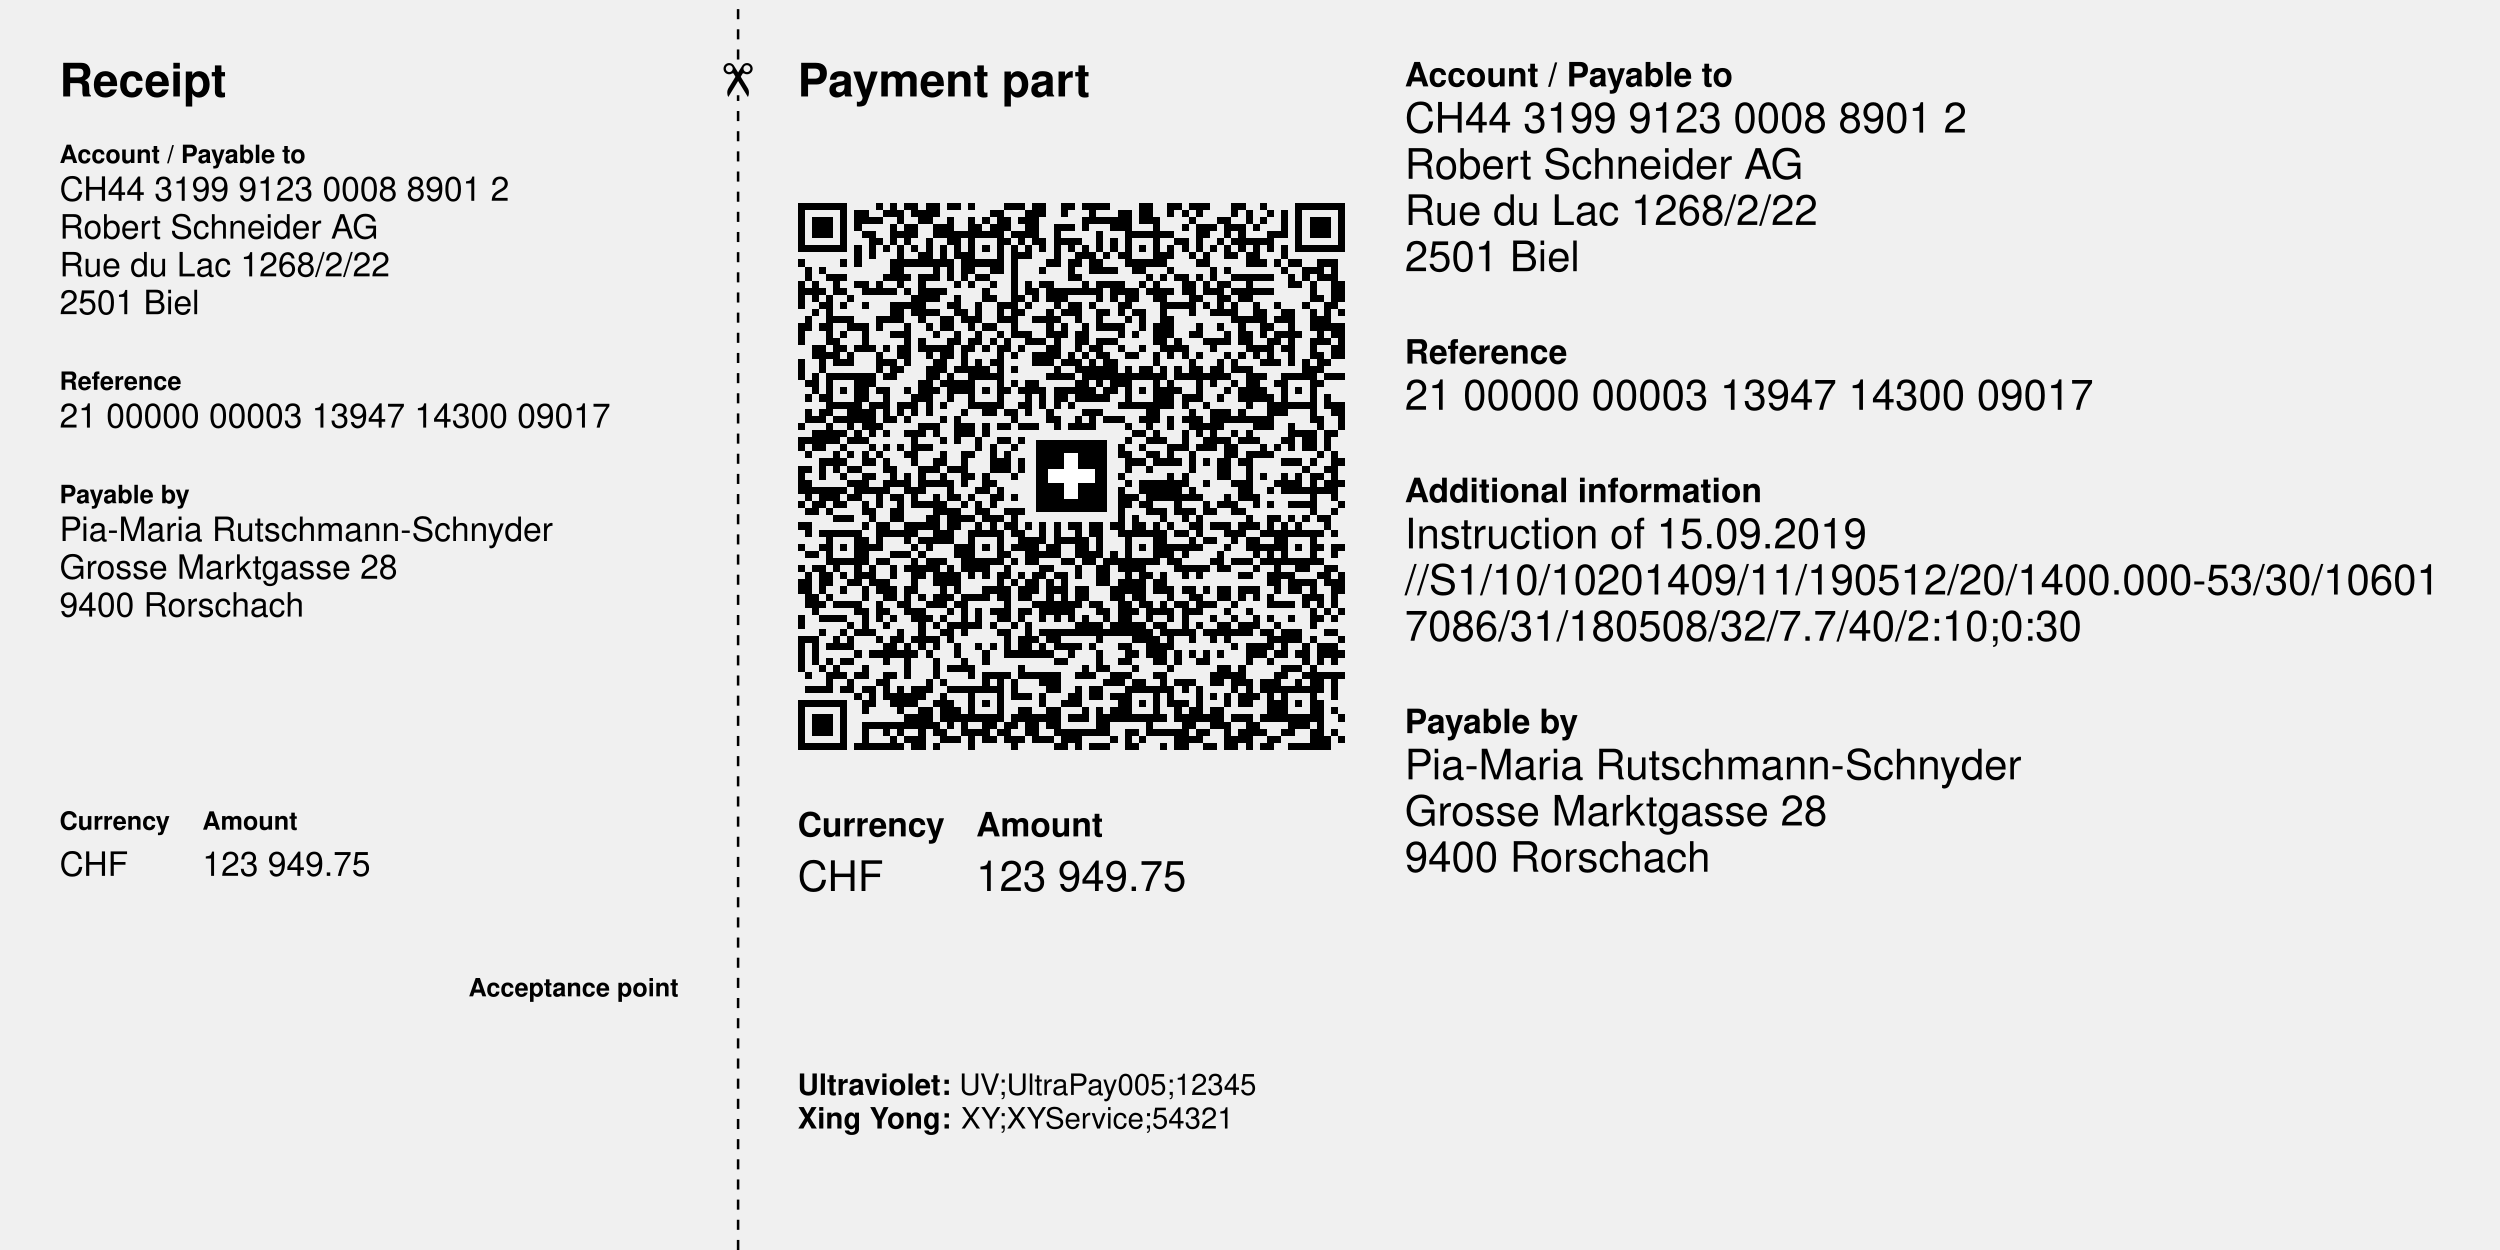
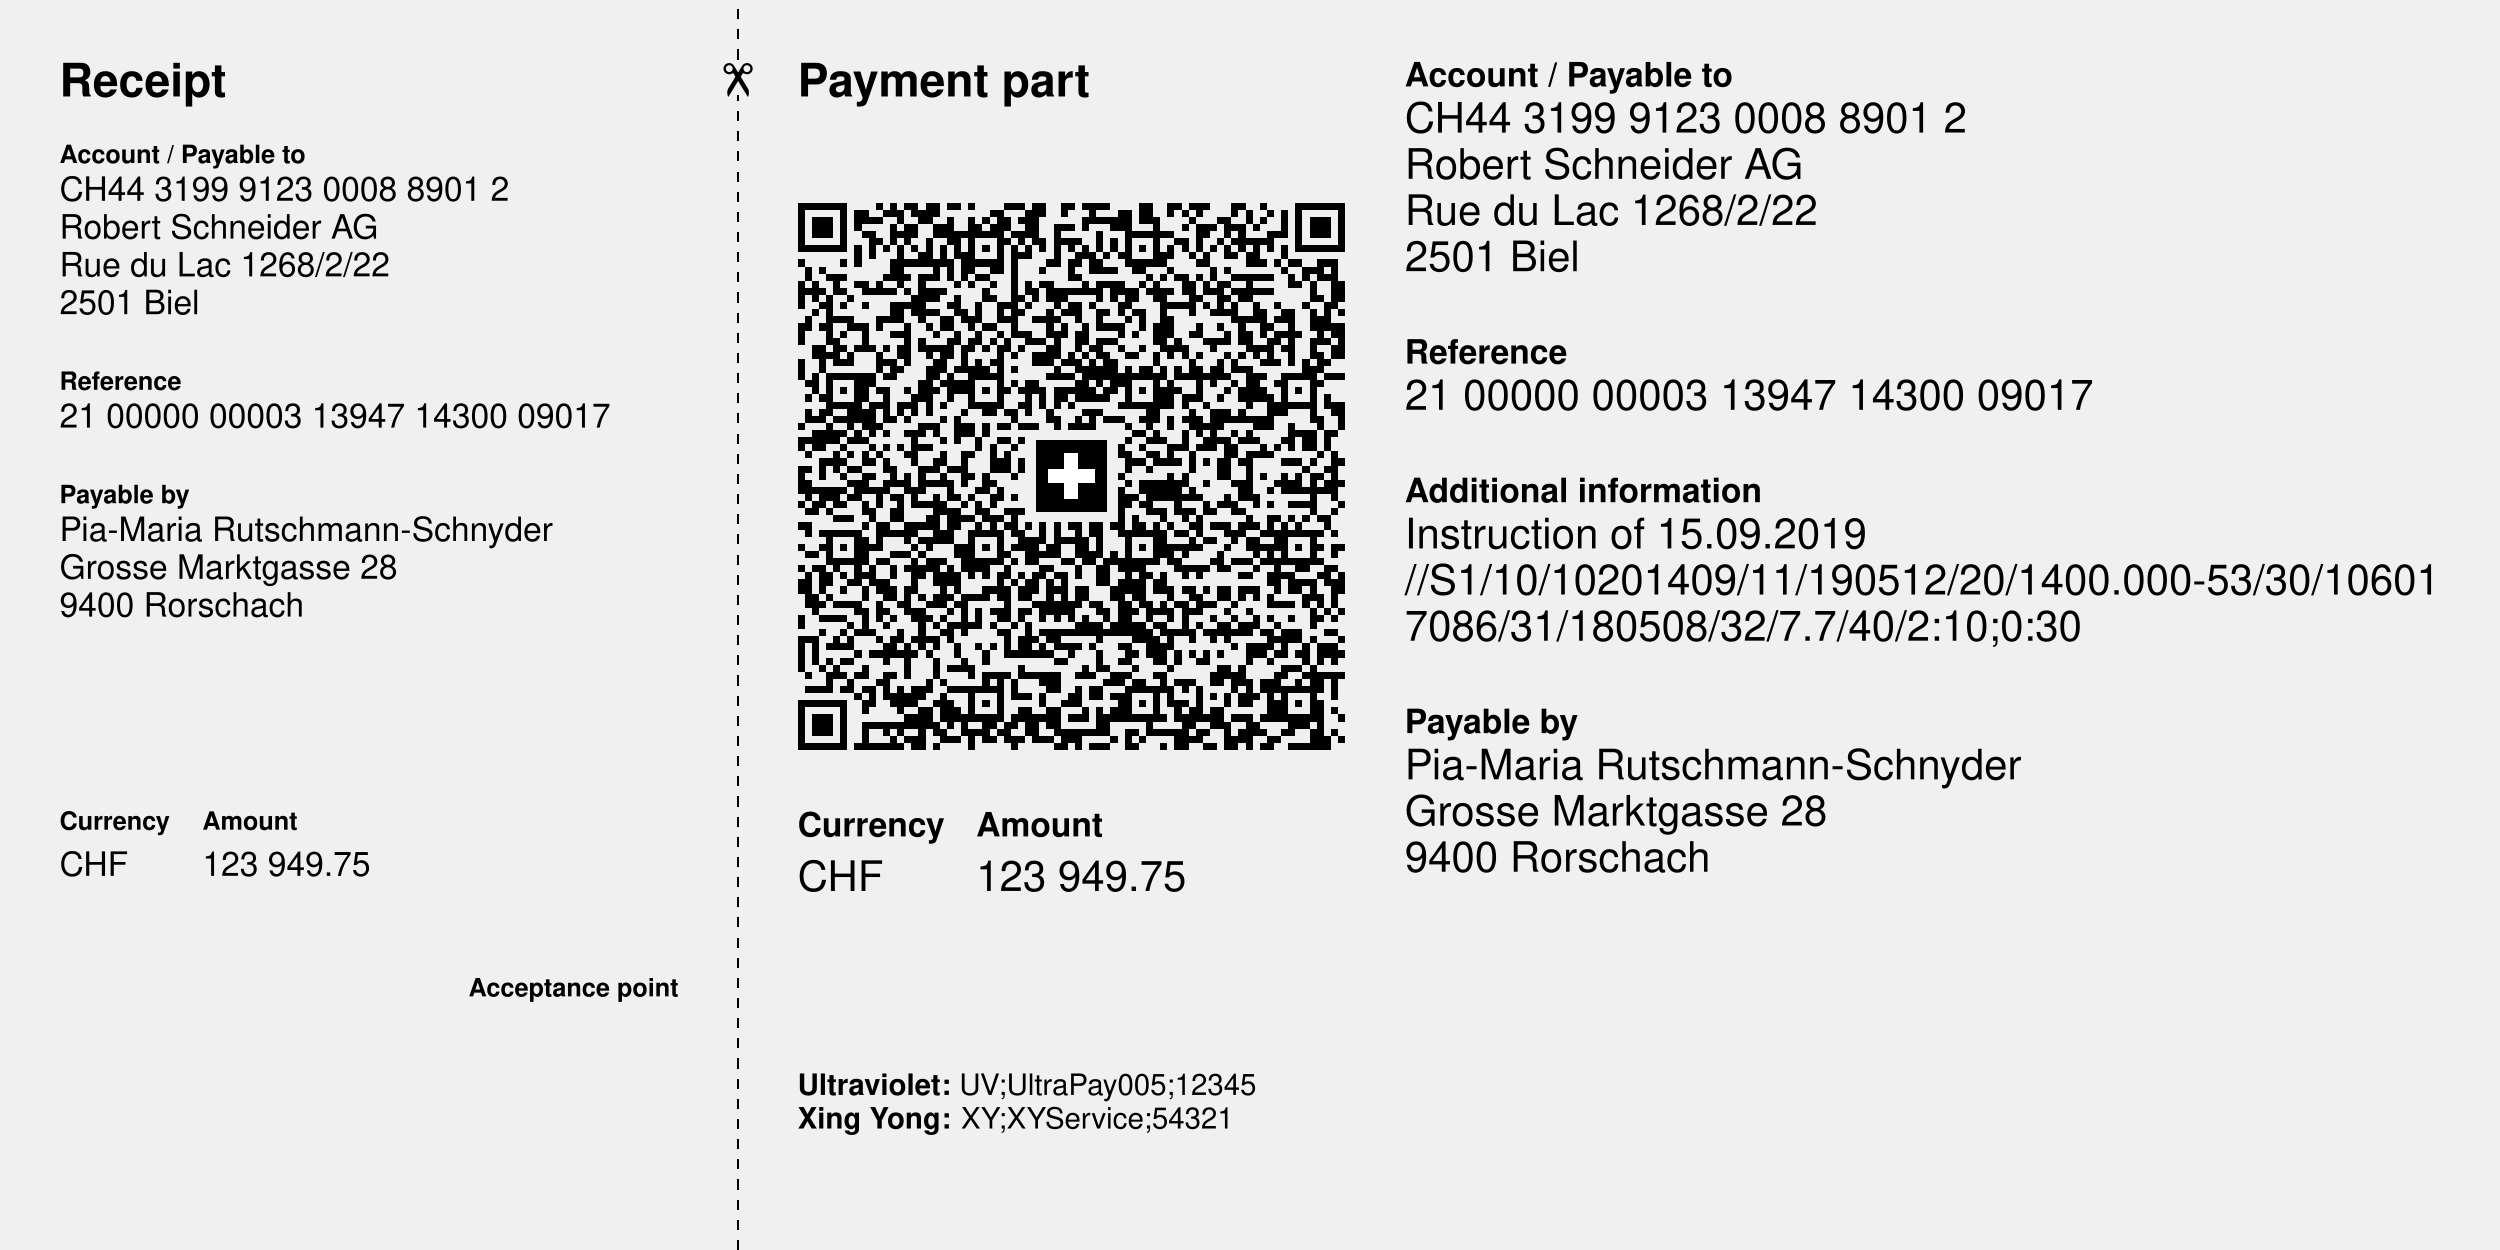
<svg xmlns="http://www.w3.org/2000/svg" width="210mm" height="105mm" version="1.1" viewBox="0 0 595.276 297.638">
  <g font-family="Helvetica,Arial,&quot;Liberation Sans&quot;" transform="translate(0 297.638)">
    <g transform="translate(189.921 0)">
      <text x="0" y="-274.665" font-size="11" font-weight="bold">Payment part</text>
    </g>
    <g transform="translate(189.921 -119.055) scale(1.693)">
      <path fill="#000000" shape-rendering="crispEdges" d="M0,-77h7v1h-7zm11,0h1v1h-1zm2,0h1v2h-1zm2,0h2v1h-2zm3,0h2v2h-2zm3,0h2v1h-2z m3,0h1v1h-1zm5,0h3v1h-3zm4,0h1v6h-1zm1,0h1v2h-1zm3,0h2v1h-2zm3,0h4v1h-4z m8,0h2v3h-2zm4,0h2v1h-2zm3,0h3v1h-3zm6,0h2v1h-2zm4,0h1v1h-1zm5,0h7v1h-7z m-70,1h1v6h-1zm6,0h1v6h-1zm2,0h2v2h-2zm4,0h1v1h-1zm2,0h1v2h-1zm2,0h2v1h-2z m11,0h2v1h-2zm5,0h1v4h-1zm5,0h1v1h-1zm4,0h1v2h-1zm4,0h2v3h-2zm7,0h1v1h-1z m2,0h1v1h-1zm2,0h1v1h-1zm5,0h1v1h-1zm2,0h1v2h-1zm3,0h1v1h-1zm2,0h1v4h-1z m2,0h1v6h-1zm6,0h1v6h-1zm-74,1h3v3h-3zm8,0h2v1h-2zm7,0h2v1h-2zm4,0h1v4h-1z m3,0h1v8h-1zm2,0h1v1h-1zm2,0h1v8h-1zm1,0h1v2h-1zm2,0h1v1h-1zm9,0h1v2h-1z m2,0h3v1h-3zm8,0h1v7h-1zm5,0h1v1h-1zm4,0h2v1h-2zm6,0h1v1h-1zm7,0h3v3h-3z m-64,1h1v1h-1zm5,0h1v3h-1zm2,0h2v2h-2zm4,0h2v2h-2zm6,0h1v2h-1zm2,0h1v2h-1z m9,0h1v6h-1zm1,0h2v1h-2zm7,0h1v1h-1zm10,0h1v1h-1zm2,0h2v2h-2zm2,0h1v1h-1z m2,0h3v1h-3zm4,0h1v1h-1zm-55,1h2v1h-2zm5,0h1v1h-1zm8,0h1v4h-1zm1,0h1v1h-1z m3,0h1v1h-1zm4,0h2v1h-2zm12,0h1v3h-1zm4,0h1v5h-1zm1,0h3v1h-3zm4,0h2v1h-2z m9,0h1v1h-1zm2,0h1v3h-1zm4,0h1v3h-1zm1,0h1v1h-1zm-57,1h1v3h-1zm1,0h1v1h-1z m4,0h1v1h-1zm3,0h1v4h-1zm11,0h1v1h-1zm2,0h1v1h-1zm3,0h1v2h-1zm3,0h3v1h-3z m7,0h1v2h-1zm9,0h2v1h-2zm3,0h1v2h-1zm3,0h1v1h-1zm2,0h1v1h-1zm2,0h3v1h-3z m-62,1h5v1h-5zm7,0h1v3h-1zm4,0h1v1h-1zm2,0h1v6h-1zm2,0h1v1h-1zm4,0h1v3h-1z m6,0h1v1h-1zm4,0h1v13h-1zm2,0h1v2h-1zm6,0h1v1h-1zm2,0h1v2h-1zm8,0h1v1h-1z m4,0h1v2h-1zm2,0h1v1h-1zm4,0h1v1h-1zm2,0h1v2h-1zm4,0h1v3h-1zm4,0h1v2h-1z m3,0h5v1h-5zm-54,1h1v2h-1zm6,0h1v4h-1zm8,0h1v1h-1zm8,0h1v2h-1zm2,0h1v3h-1z m2,0h1v1h-1zm2,0h1v1h-1zm6,0h1v2h-1zm4,0h1v1h-1zm2,0h1v2h-1zm4,0h1v1h-1z m2,0h1v2h-1zm-63,1h1v1h-1zm6,0h1v1h-1zm7,0h1v3h-1zm2,0h2v1h-2zm4,0h1v3h-1z m2,0h1v3h-1zm4,0h3v1h-3zm10,0h1v1h-1zm3,0h1v3h-1zm4,0h1v2h-1zm5,0h2v2h-2z m2,0h1v1h-1zm7,0h1v1h-1zm9,0h1v1h-1zm2,0h1v1h-1zm2,0h2v1h-2zm4,0h3v1h-3z m-72,1h1v2h-1zm2,0h1v1h-1zm24,0h1v1h-1zm7,0h1v1h-1zm9,0h2v1h-2zm9,0h1v1h-1z m6,0h1v2h-1zm2,0h1v1h-1zm8,0h1v1h-1zm3,0h3v1h-3zm4,0h1v6h-1zm-71,1h3v1h-3z m8,0h1v1h-1zm3,0h1v1h-1zm2,0h1v7h-1zm1,0h1v1h-1zm7,0h2v1h-2zm14,0h1v1h-1z m10,0h1v1h-1zm2,0h1v1h-1zm2,0h2v1h-2zm3,0h1v1h-1zm5,0h6v1h-6zm8,0h1v2h-1z m2,0h1v1h-1zm2,0h2v1h-2zm-73,1h1v4h-1zm2,0h1v3h-1zm3,0h1v2h-1zm3,0h2v1h-2z m3,0h1v2h-1zm11,0h1v1h-1zm2,0h1v1h-1zm3,0h1v1h-1zm5,0h1v2h-1zm2,0h2v1h-2z m6,0h1v2h-1zm2,0h4v1h-4zm6,0h1v1h-1zm2,0h1v3h-1zm4,0h2v2h-2zm3,0h1v2h-1z m2,0h1v5h-1zm1,0h1v1h-1zm3,0h1v3h-1zm7,0h1v1h-1zm2,0h1v3h-1zm4,0h1v3h-1z m-75,1h1v1h-1zm2,0h1v1h-1zm3,0h1v1h-1zm3,0h2v1h-2zm3,0h2v1h-2zm3,0h1v1h-1z m3,0h2v2h-2zm2,0h1v1h-1zm6,0h1v2h-1zm7,0h1v2h-1zm2,0h3v2h-3zm3,0h2v1h-2z m3,0h2v1h-2zm3,0h4v1h-4zm5,0h1v1h-1zm2,0h1v9h-1zm1,0h1v1h-1zm6,0h1v1h-1z m3,0h2v1h-2zm3,0h3v1h-3zm-60,1h1v7h-1zm3,0h1v1h-1zm9,0h1v3h-1zm6,0h1v3h-1z m5,0h1v1h-1zm4,0h1v1h-1zm11,0h1v1h-1zm2,0h1v1h-1zm2,0h2v1h-2zm9,0h1v3h-1z m1,0h1v1h-1zm4,0h1v1h-1zm2,0h1v1h-1zm11,0h1v1h-1zm-70,1h1v1h-1zm3,0h1v1h-1z m3,0h1v1h-1zm4,0h2v3h-2zm2,0h1v1h-1zm6,0h1v1h-1zm4,0h1v3h-1zm3,0h1v3h-1z m1,0h1v1h-1zm3,0h1v1h-1zm4,0h1v1h-1zm2,0h2v2h-2zm3,0h1v1h-1zm4,0h2v1h-2z m7,0h3v1h-3zm5,0h1v1h-1zm4,0h1v3h-1zm3,0h1v3h-1zm3,0h1v1h-1zm4,0h1v1h-1z m3,0h1v4h-1zm-72,1h1v1h-1zm16,0h2v1h-2zm5,0h1v2h-1zm8,0h1v1h-1zm4,0h1v4h-1z m2,0h1v1h-1zm5,0h1v3h-1zm1,0h1v1h-1zm2,0h1v1h-1zm2,0h2v1h-2zm11,0h1v1h-1z m2,0h1v1h-1zm5,0h1v4h-1zm3,0h2v2h-2zm4,0h1v3h-1zm4,0h1v1h-1zm-75,1h1v2h-1z m4,0h3v1h-3zm6,0h2v1h-2zm9,0h2v2h-2zm4,0h1v2h-1zm5,0h1v1h-1zm4,0h2v1h-2z m3,0h1v1h-1zm3,0h1v1h-1zm7,0h1v1h-1zm2,0h1v2h-1zm4,0h1v3h-1zm10,0h1v4h-1z m1,0h1v1h-1zm4,0h1v1h-1zm6,0h1v4h-1zm-73,1h1v3h-1zm3,0h1v1h-1zm4,0h3v1h-3z m4,0h1v1h-1zm4,0h1v6h-1zm3,0h1v1h-1zm8,0h2v1h-2zm11,0h1v2h-1zm3,0h1v3h-1z m3,0h3v1h-3zm7,0h1v3h-1zm6,0h1v2h-1zm3,0h1v1h-1zm7,0h1v1h-1zm3,0h1v6h-1z m6,0h2v2h-2zm-69,1h1v1h-1zm3,0h1v3h-1zm4,0h2v1h-2zm6,0h1v1h-1zm3,0h1v2h-1z m3,0h1v2h-1zm3,0h1v1h-1zm3,0h2v1h-2zm5,0h1v4h-1zm3,0h1v3h-1zm6,0h1v1h-1z m2,0h1v1h-1zm8,0h1v1h-1zm5,0h1v2h-1zm3,0h1v3h-1zm4,0h2v1h-2zm3,0h1v1h-1z m-65,1h1v4h-1zm12,0h1v2h-1zm4,0h1v3h-1zm3,0h1v2h-1zm3,0h1v1h-1zm2,0h1v2h-1z m3,0h3v1h-3zm10,0h3v1h-3zm11,0h1v2h-1zm4,0h3v1h-3zm9,0h1v4h-1zm1,0h1v1h-1z m5,0h1v3h-1zm2,0h1v1h-1zm2,0h1v3h-1zm-74,1h2v2h-2zm4,0h1v1h-1zm2,0h1v1h-1z m2,0h1v1h-1zm2,0h1v1h-1zm2,0h1v2h-1zm4,0h3v1h-3zm5,0h1v4h-1zm3,0h1v1h-1z m2,0h1v9h-1zm3,0h1v1h-1zm4,0h1v3h-1zm6,0h2v1h-2zm4,0h1v1h-1zm3,0h1v1h-1z m4,0h1v2h-1zm2,0h1v2h-1zm4,0h1v1h-1zm6,0h2v1h-2zm4,0h1v1h-1zm7,0h1v2h-1z m-71,1h1v1h-1zm3,0h1v2h-1zm4,0h1v3h-1zm7,0h1v1h-1zm2,0h1v3h-1zm10,0h1v1h-1z m3,0h2v2h-2zm5,0h1v2h-1zm2,0h1v1h-1zm2,0h2v1h-2zm4,0h2v1h-2zm4,0h1v2h-1z m6,0h1v1h-1zm4,0h1v1h-1zm2,0h1v1h-1zm2,0h1v1h-1zm9,0h1v3h-1zm-73,1h1v3h-1z m3,0h1v2h-1zm3,0h1v1h-1zm6,0h2v1h-2zm7,0h1v3h-1zm6,0h1v3h-1zm2,0h1v1h-1z m10,0h1v1h-1zm2,0h1v2h-1zm2,0h1v3h-1zm2,0h2v3h-2zm12,0h1v3h-1zm4,0h1v3h-1z m2,0h1v2h-1zm4,0h1v1h-1zm2,0h1v1h-1zm4,0h1v3h-1zm3,0h1v1h-1zm-61,1h2v1h-2z m5,0h1v7h-1zm4,0h1v1h-1zm2,0h1v6h-1zm2,0h1v2h-1zm4,0h1v1h-1zm6,0h1v2h-1z m4,0h1v5h-1zm2,0h1v3h-1zm4,0h1v6h-1zm2,0h2v2h-2zm3,0h1v2h-1zm2,0h1v2h-1z m3,0h1v5h-1zm2,0h1v3h-1zm4,0h2v1h-2zm10,0h1v8h-1zm-70,1h1v3h-1zm2,0h7v1h-7z m8,0h2v1h-2zm9,0h1v4h-1zm6,0h1v1h-1zm8,0h1v1h-1zm2,0h2v1h-2zm8,0h1v2h-1z m2,0h1v1h-1zm3,0h1v7h-1zm4,0h1v1h-1zm3,0h1v1h-1zm3,0h1v1h-1zm3,0h2v4h-2z m2,0h1v1h-1zm3,0h1v6h-1zm1,0h2v1h-2zm5,0h3v1h-3zm-73,1h1v1h-1zm3,0h1v5h-1z m4,0h2v3h-2zm2,0h1v1h-1zm7,0h1v3h-1zm3,0h1v1h-1zm2,0h2v2h-2zm8,0h1v1h-1z m2,0h1v5h-1zm1,0h1v2h-1zm6,0h1v3h-1zm5,0h1v2h-1zm8,0h1v4h-1zm9,0h1v1h-1z m6,0h1v1h-1zm6,0h1v1h-1zm-67,1h1v1h-1zm5,0h2v1h-2zm4,0h1v1h-1zm4,0h1v1h-1z m7,0h1v1h-1zm3,0h1v1h-1zm2,0h1v1h-1zm3,0h1v3h-1zm2,0h2v2h-2zm2,0h1v1h-1z m3,0h1v2h-1zm2,0h1v2h-1zm5,0h1v1h-1zm3,0h1v3h-1zm2,0h1v1h-1zm7,0h1v1h-1z m2,0h1v2h-1zm3,0h1v2h-1zm5,0h1v1h-1zm-69,1h1v1h-1zm2,0h1v1h-1zm9,0h1v4h-1z m4,0h1v3h-1zm26,0h1v1h-1zm12,0h2v1h-2zm5,0h1v1h-1zm7,0h1v5h-1zm8,0h1v2h-1z m-69,1h4v1h-4zm5,0h1v5h-1zm1,0h1v1h-1zm3,0h2v1h-2zm6,0h1v1h-1zm5,0h3v1h-3z m6,0h1v1h-1zm5,0h1v1h-1zm2,0h1v1h-1zm7,0h1v1h-1zm2,0h3v1h-3zm7,0h1v1h-1z m3,0h1v1h-1zm6,0h1v1h-1zm4,0h1v2h-1zm2,0h3v1h-3zm6,0h2v2h-2zm-74,1h1v2h-1z m2,0h1v2h-1zm4,0h3v2h-3zm7,0h1v1h-1zm9,0h1v1h-1zm3,0h2v1h-2zm3,0h2v1h-2z m6,0h1v2h-1zm5,0h3v1h-3zm9,0h1v3h-1zm6,0h1v3h-1zm3,0h3v2h-3zm4,0h1v2h-1z m-60,1h1v1h-1zm3,0h2v1h-2zm8,0h1v1h-1zm2,0h1v1h-1zm5,0h1v1h-1zm2,0h1v4h-1z m8,0h1v1h-1zm6,0h1v2h-1zm3,0h1v2h-1zm2,0h1v2h-1zm2,0h3v1h-3zm5,0h1v1h-1z m4,0h1v2h-1zm2,0h1v1h-1zm2,0h1v3h-1zm5,0h1v1h-1zm2,0h3v1h-3zm10,0h1v2h-1z m3,0h1v2h-1zm-76,1h1v1h-1zm4,0h1v3h-1zm3,0h1v1h-1zm2,0h1v1h-1zm2,0h1v1h-1z m6,0h3v1h-3zm6,0h2v2h-2zm3,0h1v2h-1zm2,0h2v1h-2zm3,0h3v1h-3zm7,0h1v1h-1z m2,0h1v1h-1zm6,0h1v1h-1zm11,0h3v1h-3zm7,0h2v1h-2zm5,0h1v4h-1zm-67,1h2v3h-2z m3,0h2v1h-2zm3,0h1v2h-1zm4,0h1v1h-1zm3,0h3v1h-3zm4,0h1v1h-1zm28,0h2v1h-2z m3,0h1v2h-1zm4,0h1v3h-1zm4,0h1v3h-1zm3,0h1v1h-1zm2,0h1v2h-1zm7,0h3v1h-3z m4,0h1v3h-1zm1,0h1v1h-1zm-75,1h2v1h-2zm5,0h1v1h-1zm2,0h1v1h-1zm2,0h1v1h-1z m7,0h1v4h-1zm4,0h1v1h-1zm5,0h1v2h-1zm3,0h2v1h-2zm3,0h1v1h-1zm15,0h1v1h-1z m3,0h1v1h-1zm2,0h1v1h-1zm6,0h1v2h-1zm2,0h2v1h-2zm3,0h1v1h-1zm2,0h1v1h-1z m4,0h1v1h-1zm3,0h2v2h-2zm-71,1h1v1h-1zm6,0h1v1h-1zm4,0h1v1h-1zm2,0h1v1h-1z m2,0h1v1h-1zm3,0h2v1h-2zm10,0h1v4h-1zm3,0h1v1h-1zm15,0h1v2h-1zm3,0h1v1h-1z m4,0h1v3h-1zm1,0h1v1h-1zm3,0h1v1h-1zm4,0h1v5h-1zm1,0h1v2h-1zm4,0h1v2h-1z m2,0h1v1h-1zm-66,1h1v1h-1zm4,0h1v3h-1zm2,0h1v1h-1zm2,0h1v2h-1zm2,0h1v1h-1z m4,0h1v1h-1zm5,0h1v2h-1zm3,0h1v5h-1zm1,0h1v1h-1zm5,0h1v3h-1zm17,0h1v3h-1z m3,0h2v1h-2zm6,0h1v3h-1zm8,0h1v7h-1zm1,0h1v1h-1zm2,0h1v1h-1zm7,0h1v1h-1z m2,0h1v7h-1zm-72,1h1v3h-1zm1,0h1v1h-1zm2,0h1v1h-1zm4,0h1v1h-1zm2,0h1v2h-1z m7,0h1v2h-1zm9,0h1v2h-1zm3,0h1v2h-1zm16,0h2v1h-2zm3,0h2v1h-2zm3,0h1v1h-1z m4,0h1v1h-1zm2,0h1v3h-1zm3,0h1v1h-1zm6,0h3v1h-3zm4,0h1v1h-1zm4,0h1v1h-1z m-76,1h1v4h-1zm1,0h1v1h-1zm6,0h2v1h-2zm6,0h1v3h-1zm4,0h1v4h-1zm1,0h1v1h-1z m3,0h2v1h-2zm28,0h1v1h-1zm22,0h1v1h-1zm3,0h1v1h-1zm-68,1h1v1h-1zm3,0h1v3h-1z m1,0h1v1h-1zm5,0h1v3h-1zm5,0h1v2h-1zm4,0h1v1h-1zm2,0h1v3h-1zm4,0h1v1h-1z m15,0h1v1h-1zm7,0h1v4h-1zm2,0h1v2h-1zm11,0h1v1h-1zm3,0h1v3h-1zm2,0h1v3h-1z m2,0h1v6h-1zm1,0h1v1h-1zm-72,1h1v3h-1zm6,0h2v1h-2zm5,0h1v2h-1zm2,0h1v1h-1z m4,0h2v1h-2zm3,0h1v3h-1zm6,0h1v1h-1zm19,0h1v1h-1zm2,0h4v2h-4zm5,0h1v5h-1z m4,0h1v1h-1zm4,0h2v1h-2zm6,0h1v1h-1zm2,0h1v2h-1zm5,0h1v2h-1zm2,0h1v1h-1z m-74,1h5v1h-5zm6,0h1v2h-1zm2,0h2v1h-2zm6,0h1v3h-1zm9,0h1v1h-1zm3,0h1v2h-1z m17,0h1v7h-1zm10,0h1v2h-1zm7,0h1v2h-1zm4,0h1v1h-1zm5,0h1v1h-1zm2,0h1v1h-1z m-70,1h3v1h-3zm4,0h1v1h-1zm4,0h1v2h-1zm2,0h2v1h-2zm6,0h1v7h-1zm3,0h1v1h-1z m2,0h1v1h-1zm3,0h1v2h-1zm3,0h1v1h-1zm16,0h2v1h-2zm3,0h3v1h-3zm5,0h1v1h-1z m2,0h1v1h-1zm4,0h1v2h-1zm4,0h1v2h-1zm-64,1h1v1h-1zm2,0h2v1h-2zm3,0h2v1h-2z m4,0h1v2h-1zm5,0h1v3h-1zm3,0h2v1h-2zm3,0h1v2h-1zm3,0h1v1h-1zm2,0h1v2h-1z m21,0h1v1h-1zm2,0h2v1h-2zm9,0h1v2h-1zm2,0h1v1h-1zm2,0h1v2h-1zm5,0h1v1h-1z m3,0h3v1h-3zm7,0h1v1h-1zm-75,1h2v1h-2zm3,0h1v1h-1zm6,0h1v2h-1zm3,0h1v2h-1z m8,0h2v3h-2zm5,0h1v2h-1zm3,0h3v1h-3zm20,0h3v1h-3zm5,0h2v1h-2zm4,0h1v1h-1z m4,0h1v1h-1zm13,0h1v1h-1zm-70,1h3v1h-3zm13,0h1v2h-1zm5,0h2v1h-2zm4,0h1v3h-1z m1,0h1v1h-1zm2,0h1v3h-1zm17,0h1v3h-1zm4,0h1v1h-1zm3,0h1v1h-1zm2,0h1v3h-1z m7,0h1v2h-1zm3,0h1v3h-1zm1,0h1v1h-1zm2,0h1v1h-1zm2,0h1v1h-1zm2,0h2v1h-2z m-73,1h2v1h-2zm9,0h1v1h-1zm2,0h2v2h-2zm4,0h2v2h-2zm2,0h1v1h-1zm8,0h1v2h-1z m4,0h1v1h-1zm3,0h1v1h-1zm2,0h1v3h-1zm2,0h1v5h-1zm2,0h2v1h-2zm3,0h2v2h-2z m3,0h1v1h-1zm4,0h1v2h-1zm2,0h1v6h-1zm2,0h1v1h-1zm3,0h1v1h-1zm3,0h3v1h-3z m4,0h1v2h-1zm2,0h1v1h-1zm4,0h1v6h-1zm2,0h1v2h-1zm4,0h1v1h-1zm-73,1h1v1h-1z m2,0h6v1h-6zm10,0h2v1h-2zm7,0h2v2h-2zm4,0h1v7h-1zm2,0h1v1h-1zm2,0h1v5h-1z m3,0h1v3h-1zm8,0h1v4h-1zm7,0h1v9h-1zm3,0h1v1h-1zm2,0h1v4h-1zm2,0h2v1h-2z m7,0h2v1h-2zm5,0h1v1h-1zm2,0h1v3h-1zm2,0h1v1h-1zm2,0h3v1h-3zm4,0h1v1h-1z m-71,1h1v4h-1zm4,0h2v4h-2zm3,0h1v2h-1zm4,0h1v1h-1zm2,0h2v1h-2zm15,0h2v4h-2z m5,0h2v1h-2zm3,0h1v4h-1zm2,0h1v3h-1zm13,0h1v2h-1zm2,0h2v1h-2zm4,0h1v1h-1z m2,0h2v2h-2zm9,0h1v4h-1zm-72,1h1v1h-1zm3,0h1v1h-1zm3,0h1v1h-1zm4,0h1v1h-1z m6,0h1v1h-1zm2,0h1v1h-1zm4,0h2v2h-2zm4,0h1v1h-1zm4,0h1v1h-1zm5,0h1v2h-1z m13,0h1v1h-1zm4,0h3v1h-3zm4,0h1v1h-1zm4,0h1v1h-1zm5,0h2v1h-2zm5,0h1v1h-1z m3,0h1v1h-1zm2,0h2v1h-2zm-74,1h2v1h-2zm12,0h3v1h-3zm4,0h1v1h-1zm12,0h1v1h-1z m5,0h1v1h-1zm7,0h1v2h-1zm3,0h1v2h-1zm8,0h1v2h-1zm2,0h1v1h-1zm5,0h1v3h-1z m5,0h1v1h-1zm2,0h1v2h-1zm9,0h1v1h-1zm-70,1h3v1h-3zm6,0h2v1h-2zm5,0h1v5h-1z m2,0h2v2h-2zm2,0h1v1h-1zm3,0h1v2h-1zm2,0h2v2h-2zm2,0h1v1h-1zm3,0h1v1h-1z m7,0h2v1h-2zm6,0h1v4h-1zm2,0h1v2h-1zm2,0h2v2h-2zm2,0h1v1h-1zm4,0h1v2h-1z m5,0h1v1h-1zm3,0h3v1h-3zm4,0h1v1h-1zm2,0h1v5h-1zm2,0h3v1h-3zm4,0h1v1h-1z m-73,1h1v1h-1zm2,0h2v1h-2zm3,0h1v1h-1zm3,0h1v3h-1zm2,0h1v3h-1zm3,0h1v2h-1z m2,0h1v1h-1zm2,0h1v2h-1zm4,0h1v3h-1zm8,0h1v2h-1zm5,0h2v1h-2zm5,0h1v2h-1z m3,0h1v3h-1zm12,0h4v1h-4zm6,0h1v1h-1zm4,0h1v1h-1zm6,0h2v1h-2zm4,0h1v3h-1z m1,0h1v1h-1zm-74,1h1v5h-1zm2,0h2v2h-2zm3,0h1v1h-1zm3,0h1v1h-1zm10,0h2v2h-2z m3,0h1v3h-1zm4,0h1v1h-1zm2,0h1v4h-1zm3,0h1v1h-1zm2,0h1v3h-1zm1,0h1v1h-1z m2,0h2v1h-2zm12,0h1v5h-1zm1,0h1v1h-1zm2,0h1v3h-1zm3,0h1v1h-1zm2,0h1v1h-1z m6,0h2v1h-2zm4,0h1v2h-1zm2,0h2v1h-2zm5,0h1v1h-1zm3,0h1v3h-1zm-76,1h1v2h-1z m7,0h1v1h-1zm4,0h2v2h-2zm19,0h1v1h-1zm2,0h1v3h-1zm3,0h1v5h-1zm2,0h1v5h-1z m8,0h1v8h-1zm2,0h1v3h-1zm3,0h1v2h-1zm19,0h4v1h-4zm6,0h1v4h-1zm-72,1h1v1h-1z m3,0h1v1h-1zm3,0h1v2h-1zm4,0h1v2h-1zm2,0h1v4h-1zm5,0h1v3h-1zm6,0h2v1h-2z m3,0h1v5h-1zm2,0h1v2h-1zm5,0h1v1h-1zm3,0h2v2h-2zm5,0h1v2h-1zm8,0h1v2h-1z m2,0h2v1h-2zm3,0h1v1h-1zm2,0h2v2h-2zm3,0h3v1h-3zm7,0h2v1h-2zm3,0h1v2h-1z m-70,1h1v3h-1zm2,0h1v1h-1zm8,0h1v1h-1zm5,0h1v1h-1zm2,0h1v2h-1zm2,0h1v1h-1z m2,0h1v6h-1zm1,0h3v1h-3zm31,0h2v1h-2zm7,0h1v1h-1zm2,0h1v1h-1zm2,0h1v2h-1z m5,0h1v2h-1zm2,0h1v2h-1zm-70,1h1v1h-1zm2,0h4v1h-4zm6,0h1v3h-1zm3,0h1v1h-1z m4,0h1v1h-1zm4,0h1v1h-1zm11,0h2v1h-2zm3,0h1v3h-1zm2,0h1v3h-1zm1,0h1v1h-1z m2,0h2v1h-2zm5,0h1v5h-1zm3,0h1v3h-1zm2,0h1v2h-1zm2,0h2v1h-2zm3,0h3v1h-3z m5,0h1v1h-1zm6,0h3v1h-3zm-59,1h2v1h-2zm4,0h1v1h-1zm4,0h2v2h-2zm5,0h1v1h-1z m4,0h1v3h-1zm2,0h2v1h-2zm4,0h2v1h-2zm3,0h1v2h-1zm8,0h2v1h-2zm5,0h1v1h-1z m3,0h1v1h-1zm2,0h1v2h-1zm2,0h1v4h-1zm1,0h2v1h-2zm5,0h1v1h-1zm3,0h1v1h-1z m9,0h1v3h-1zm2,0h1v1h-1zm2,0h1v1h-1zm-76,1h1v2h-1zm3,0h4v1h-4zm6,0h1v3h-1z m4,0h1v1h-1zm5,0h1v1h-1zm2,0h1v1h-1zm8,0h1v1h-1zm3,0h1v1h-1zm9,0h1v3h-1z m3,0h1v1h-1zm15,0h1v1h-1zm3,0h1v1h-1zm3,0h1v2h-1zm2,0h1v1h-1zm3,0h1v1h-1z m4,0h1v1h-1zm2,0h1v1h-1zm-68,1h1v1h-1zm5,0h1v1h-1zm5,0h1v4h-1zm2,0h1v1h-1z m2,0h1v3h-1zm1,0h1v1h-1zm2,0h1v1h-1zm3,0h1v1h-1zm3,0h1v1h-1zm2,0h1v5h-1z m7,0h1v2h-1zm2,0h2v2h-2zm3,0h1v2h-1zm3,0h2v3h-2zm3,0h2v1h-2zm6,0h1v1h-1z m3,0h2v2h-2zm3,0h2v2h-2zm5,0h1v1h-1zm-64,1h1v1h-1zm3,0h1v1h-1zm2,0h1v1h-1z m2,0h1v1h-1zm4,0h1v2h-1zm6,0h1v1h-1zm8,0h2v1h-2zm6,0h5v1h-5zm9,0h1v1h-1z m6,0h1v4h-1zm2,0h3v1h-3zm4,0h1v2h-1zm2,0h2v1h-2zm4,0h1v1h-1zm4,0h2v1h-2z m3,0h3v2h-3zm6,0h2v1h-2zm-74,1h1v5h-1zm1,0h2v1h-2zm4,0h1v2h-1zm2,0h1v2h-1z m4,0h1v1h-1zm2,0h1v3h-1zm3,0h1v1h-1zm2,0h2v1h-2zm11,0h1v3h-1zm2,0h1v3h-1z m2,0h1v1h-1zm2,0h2v1h-2zm7,0h1v1h-1zm8,0h1v4h-1zm2,0h1v2h-1zm6,0h1v1h-1z m2,0h1v1h-1zm6,0h2v1h-2zm6,0h1v1h-1zm4,0h1v1h-1zm-74,1h1v3h-1zm2,0h1v1h-1z m2,0h1v1h-1zm6,0h1v3h-1zm3,0h1v5h-1zm4,0h1v1h-1zm3,0h1v2h-1zm3,0h1v1h-1z m2,0h1v1h-1zm7,0h1v2h-1zm2,0h4v1h-4zm5,0h1v1h-1zm4,0h2v1h-2zm6,0h1v3h-1z m10,0h1v1h-1zm2,0h3v2h-3zm3,0h1v1h-1zm2,0h1v2h-1zm3,0h1v3h-1zm2,0h3v2h-3z m-65,1h1v1h-1zm2,0h2v1h-2zm4,0h1v1h-1zm2,0h1v1h-1zm2,0h1v1h-1zm8,0h1v2h-1z m4,0h1v1h-1zm3,0h1v1h-1zm2,0h1v1h-1zm3,0h1v1h-1zm4,0h1v3h-1zm4,0h2v1h-2z m7,0h1v2h-1zm2,0h1v1h-1zm2,0h1v2h-1zm2,0h1v1h-1zm8,0h1v1h-1zm3,0h1v1h-1z m6,0h1v1h-1zm-72,1h1v1h-1zm2,0h2v1h-2zm13,0h1v3h-1zm4,0h1v2h-1zm13,0h2v1h-2z m9,0h2v1h-2zm11,0h1v1h-1zm7,0h1v1h-1zm3,0h1v1h-1zm7,0h1v1h-1zm2,0h1v1h-1z m-72,1h1v1h-1zm2,0h1v2h-1zm4,0h1v2h-1zm12,0h2v1h-2zm3,0h1v2h-1zm7,0h1v2h-1z m9,0h1v2h-1zm3,0h1v1h-1zm4,0h1v1h-1zm5,0h1v1h-1zm7,0h2v2h-2zm3,0h1v3h-1z m6,0h3v1h-3zm4,0h1v8h-1zm-71,1h1v1h-1zm3,0h1v3h-1zm2,0h1v1h-1zm2,0h1v1h-1z m4,0h1v4h-1zm1,0h1v1h-1zm13,0h4v1h-4zm6,0h5v1h-5zm7,0h1v1h-1zm2,0h1v1h-1z m3,0h2v2h-2zm2,0h1v1h-1zm4,0h2v1h-2zm8,0h1v2h-1zm3,0h1v3h-1zm6,0h1v3h-1z m1,0h1v1h-1zm3,0h1v1h-1zm2,0h4v1h-4zm-66,1h1v2h-1zm4,0h1v1h-1zm7,0h1v2h-1z m2,0h1v1h-1zm6,0h1v2h-1zm2,0h1v6h-1zm2,0h1v3h-1zm4,0h3v1h-3zm9,0h1v1h-1z m4,0h2v2h-2zm4,0h1v2h-1zm2,0h3v1h-3zm6,0h1v1h-1zm4,0h1v4h-1zm2,0h2v2h-2z m5,0h1v2h-1zm3,0h1v2h-1zm2,0h1v3h-1zm-74,1h3v1h-3zm5,0h1v1h-1zm3,0h2v1h-2z m5,0h1v4h-1zm2,0h2v2h-2zm5,0h5v1h-5zm6,0h1v1h-1zm8,0h2v1h-2zm4,0h1v3h-1z m2,0h2v2h-2zm5,0h1v5h-1zm3,0h2v1h-2zm3,0h1v3h-1zm2,0h1v1h-1zm2,0h1v5h-1z m12,0h1v5h-1zm1,0h1v1h-1zm2,0h1v1h-1zm-63,1h1v1h-1zm2,0h1v2h-1zm3,0h1v2h-1z m2,0h1v2h-1zm5,0h1v4h-1zm4,0h1v4h-1zm7,0h2v1h-2zm3,0h1v2h-1zm4,0h1v2h-1z m6,0h2v1h-2zm6,0h1v4h-1zm8,0h1v1h-1zm2,0h1v2h-1zm2,0h1v2h-1zm2,0h1v1h-1z m2,0h1v4h-1zm-66,1h7v1h-7zm9,0h1v2h-1zm7,0h1v1h-1zm3,0h1v1h-1zm2,0h1v4h-1z m5,0h1v1h-1zm11,0h1v1h-1zm8,0h1v3h-1zm3,0h1v1h-1zm5,0h1v3h-1zm1,0h1v1h-1z m13,0h1v3h-1zm3,0h1v1h-1zm3,0h1v7h-1zm-73,1h1v6h-1zm6,0h1v6h-1zm11,0h2v3h-2z m5,0h1v2h-1zm9,0h2v2h-2zm4,0h2v3h-2zm5,0h1v2h-1zm2,0h1v4h-1zm2,0h1v2h-1z m11,0h1v3h-1zm3,0h2v3h-2zm17,0h1v1h-1zm-73,1h3v3h-3zm13,0h2v2h-2zm8,0h1v3h-1z m2,0h3v1h-3zm5,0h1v2h-1zm3,0h1v4h-1zm1,0h1v1h-1zm4,0h2v1h-2zm5,0h1v3h-1z m4,0h3v1h-3zm4,0h1v1h-1zm3,0h1v5h-1zm3,0h1v1h-1zm4,0h3v1h-3zm4,0h1v1h-1z m4,0h3v2h-3zm7,0h1v1h-1zm-67,1h6v1h-6zm10,0h1v2h-1zm7,0h1v3h-1zm1,0h1v1h-1z m2,0h1v3h-1zm3,0h1v2h-1zm17,0h1v2h-1zm11,0h1v4h-1zm3,0h2v2h-2zm-54,1h1v3h-1z m3,0h1v1h-1zm2,0h1v1h-1zm3,0h1v3h-1zm3,0h1v2h-1zm4,0h1v3h-1zm1,0h1v1h-1z m3,0h1v1h-1zm8,0h6v1h-6zm10,0h1v3h-1zm1,0h1v1h-1zm3,0h4v1h-4zm6,0h2v1h-2z m6,0h1v2h-1zm3,0h1v1h-1zm3,0h2v1h-2zm4,0h1v3h-1zm3,0h1v1h-1zm-62,1h1v2h-1z m2,0h2v1h-2zm6,0h2v1h-2zm6,0h1v1h-1zm3,0h2v1h-2zm4,0h2v1h-2zm3,0h3v1h-3z m7,0h1v1h-1zm4,0h1v1h-1zm5,0h1v2h-1zm2,0h2v1h-2zm6,0h1v2h-1zm2,0h1v2h-1z m3,0h2v1h-2zm8,0h1v2h-1zm2,0h1v1h-1zm-75,1h5v1h-5zm7,0h1v1h-1zm2,0h3v1h-3z m4,0h1v1h-1zm2,0h1v1h-1zm3,0h1v1h-1zm11,0h1v1h-1zm6,0h2v1h-2zm3,0h1v1h-1z m2,0h3v1h-3zm6,0h1v1h-1zm4,0h1v1h-1zm6,0h2v1h-2zm8,0h2v1h-2zm4,0h3v1h-3z" />
    </g>
    <g transform="translate(189.921 -119.055)">
      <path fill="#000000" shape-rendering="crispEdges" d="M56.693,-73.701h17.008v17.008h-17.008z" />
      <path fill="#FFFFFF" shape-rendering="crispEdges" d="M63.543,-70.709h3.307v11.024h-3.307zm-3.858,3.858h11.024v3.307h-11.024z" />
    </g>
    <g transform="translate(189.921 0)">
      <text x="0" y="-98.482" font-size="8" font-weight="bold">Currency</text>
      <text x="0" y="-85.482" font-size="10">CHF</text>
      <text x="42.52" y="-98.482" font-size="8" font-weight="bold">Amount</text>
      <text x="42.52" y="-85.482" font-size="10">123 949.75</text>
    </g>
    <g transform="translate(334.488 0)">
      <text x="0" y="-277.065" font-size="8" font-weight="bold">Account / Payable to</text>
      <text x="0" y="-266.065" font-size="10">CH44 3199 9123 0008 8901 2</text>
      <text x="0" y="-255.065" font-size="10">Robert Schneider AG</text>
      <text x="0" y="-244.065" font-size="10">Rue du Lac 1268/2/22</text>
      <text x="0" y="-233.065" font-size="10">2501 Biel</text>
      <text x="0" y="-211.065" font-size="8" font-weight="bold">Reference</text>
      <text x="0" y="-200.065" font-size="10">21 00000 00003 13947 14300 09017</text>
      <text x="0" y="-178.065" font-size="8" font-weight="bold">Additional information</text>
      <text x="0" y="-167.065" font-size="10">Instruction of 15.09.2019</text>
      <text x="0" y="-156.065" font-size="10">//S1/10/10201409/11/190512/20/1400.000-53/30/10601</text>
      <text x="0" y="-145.065" font-size="10">7086/31/180508/32/7.7/40/2:10;0:30</text>
      <text x="0" y="-123.065" font-size="8" font-weight="bold">Payable by</text>
      <text x="0" y="-112.065" font-size="10">Pia-Maria Rutschmann-Schnyder</text>
      <text x="0" y="-101.065" font-size="10">Grosse Marktgasse 28</text>
      <text x="0" y="-90.065" font-size="10">9400 Rorschach</text>
    </g>
    <g transform="translate(189.921 0)">
      <text x="0" y="-36.92" font-size="7" font-weight="bold">Ultraviolet: </text>
      <text x="38.507" y="-36.92" font-size="7">UV;UltraPay005;12345</text>
      <text x="0" y="-28.92" font-size="7" font-weight="bold">Xing Yong: </text>
      <text x="38.892" y="-28.92" font-size="7">XY;XYService;54321</text>
    </g>
    <g transform="translate(14.173 0)">
      <text x="0" y="-274.665" font-size="11" font-weight="bold">Receipt</text>
      <text x="0" y="-258.822" font-size="6" font-weight="bold">Account / Payable to</text>
      <text x="0" y="-249.822" font-size="8">CH44 3199 9123 0008 8901 2</text>
      <text x="0" y="-240.822" font-size="8">Robert Schneider AG</text>
      <text x="0" y="-231.822" font-size="8">Rue du Lac 1268/2/22</text>
      <text x="0" y="-222.822" font-size="8">2501 Biel</text>
      <text x="0" y="-204.822" font-size="6" font-weight="bold">Reference</text>
      <text x="0" y="-195.822" font-size="8">21 00000 00003 13947 14300 09017</text>
      <text x="0" y="-177.822" font-size="6" font-weight="bold">Payable by</text>
      <text x="0" y="-168.822" font-size="8">Pia-Maria Rutschmann-Schnyder</text>
      <text x="0" y="-159.822" font-size="8">Grosse Marktgasse 28</text>
      <text x="0" y="-150.822" font-size="8">9400 Rorschach</text>
      <text x="0" y="-100.082" font-size="6" font-weight="bold">Currency</text>
      <text x="0" y="-89.082" font-size="8">CHF</text>
      <text x="34.016" y="-100.082" font-size="6" font-weight="bold">Amount</text>
      <text x="34.016" y="-89.082" font-size="8">123 949.75</text>
      <text x="97.392" y="-60.397" font-size="6" font-weight="bold">Acceptance point</text>
    </g>
-     <path stroke="#000000" stroke-width="0.6" stroke-dasharray="2.4" fill="none" d="M175.748,0l0,-274.961m0,-8.504l0,-14.173" />
+     <path stroke="#000000" stroke-width="0.6" stroke-dasharray="2.4" shape-rendering="crispEdges" fill="none" d="M175.748,0l0,-274.961m0,-8.504l0,-14.173" />
    <g transform="translate(172.687 -274.535) scale(0.006)">
      <path fill="#000000" d="M131.754,-359.388c-33.041,54.539,-52.384,110.154,-52.384,192.144c0,62.702,15.27,120.654,41.122,167.596l567.598,-926.232c10.25,-16.724,34.279,-23.091,63.969,-5.805c33.06,19.242,71.495,30.268,112.507,30.268 c123.676,0,223.937,-100.261,223.937,-223.937c0,-123.676,-100.261,-223.937,-223.937,-223.937c-76.348,0,-143.773,38.208,-184.195,96.548l-548.617,893.353zm728.561,-904.861c75.929,0,137.48,61.551,137.48,137.48 c0,75.929,-61.551,137.48,-137.48,137.48c-75.929,0,-137.48,-61.551,-137.48,-137.48c0,-75.929,61.551,-137.48,137.48,-137.48z" />
    </g>
    <g transform="translate(178.809 -274.535) scale(-0.006 0.006)">
      <path fill="#000000" d="M131.754,-359.388c-33.041,54.539,-52.384,110.154,-52.384,192.144c0,62.702,15.27,120.654,41.122,167.596l567.598,-926.232c10.25,-16.724,34.279,-23.091,63.969,-5.805c33.06,19.242,71.495,30.268,112.507,30.268 c123.676,0,223.937,-100.261,223.937,-223.937c0,-123.676,-100.261,-223.937,-223.937,-223.937c-76.348,0,-143.773,38.208,-184.195,96.548l-548.617,893.353zm728.561,-904.861c75.929,0,137.48,61.551,137.48,137.48 c0,75.929,-61.551,137.48,-137.48,137.48c-75.929,0,-137.48,-61.551,-137.48,-137.48c0,-75.929,61.551,-137.48,137.48,-137.48z" />
    </g>
  </g>
</svg>
